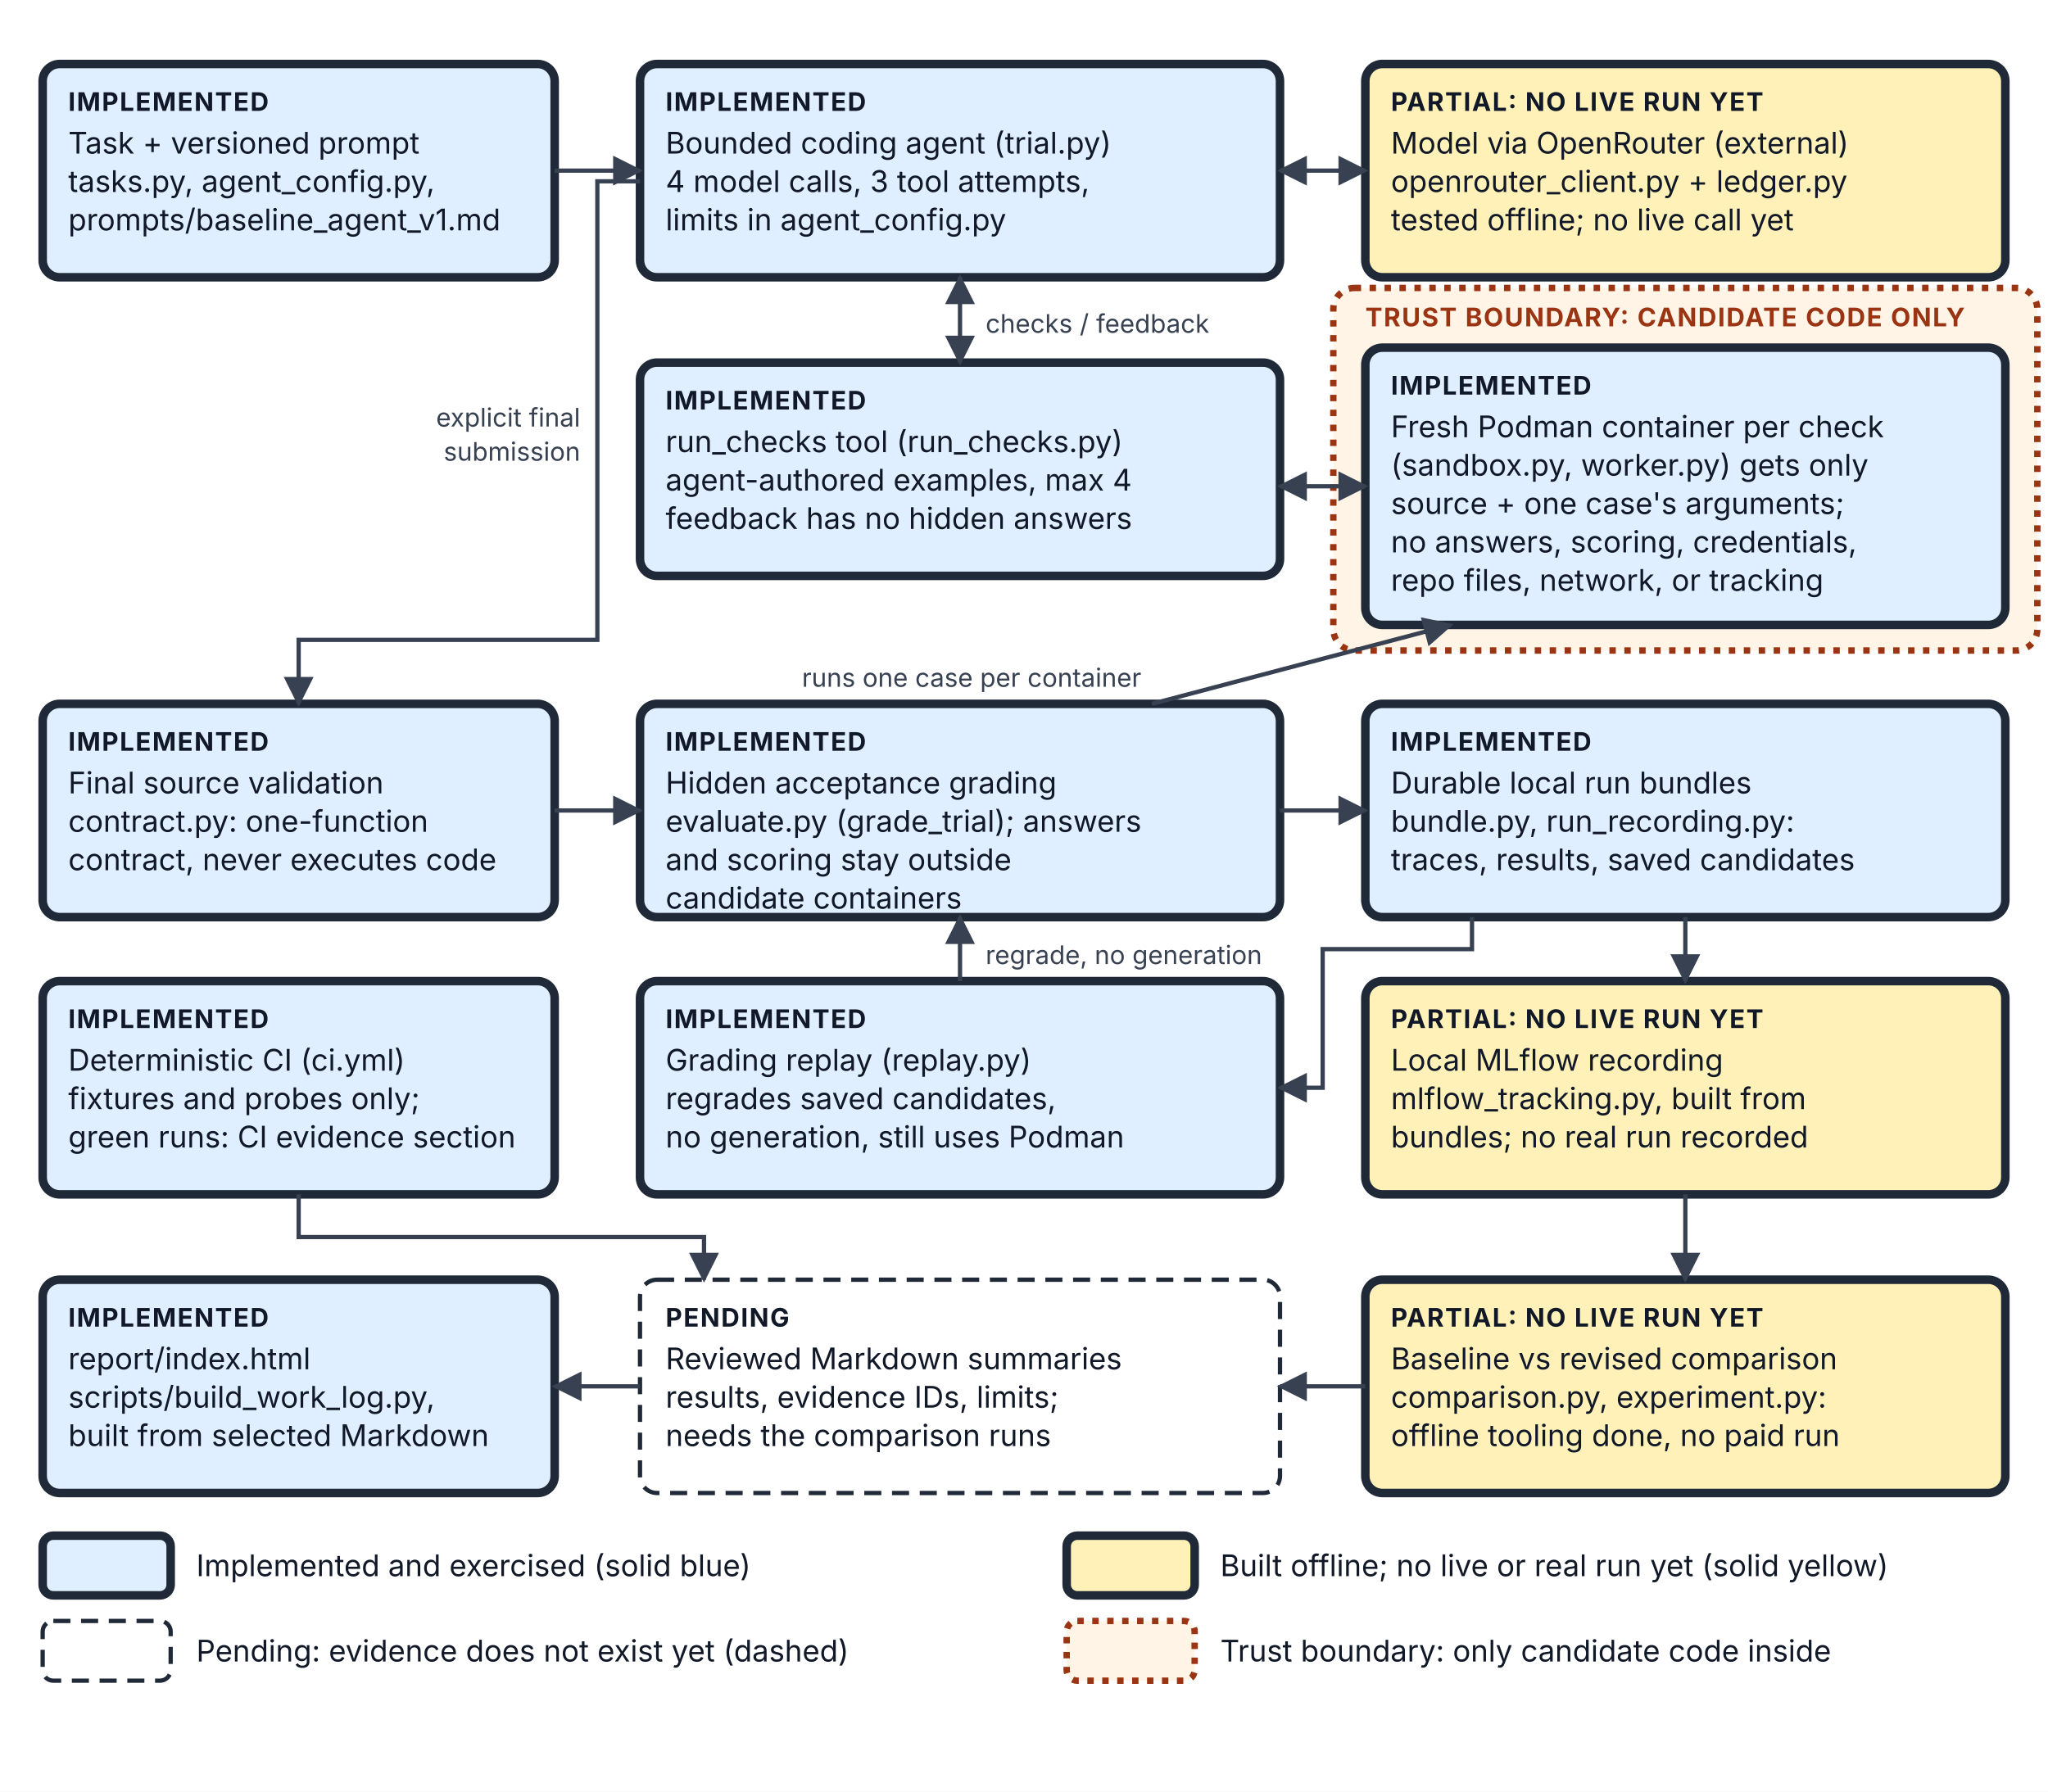
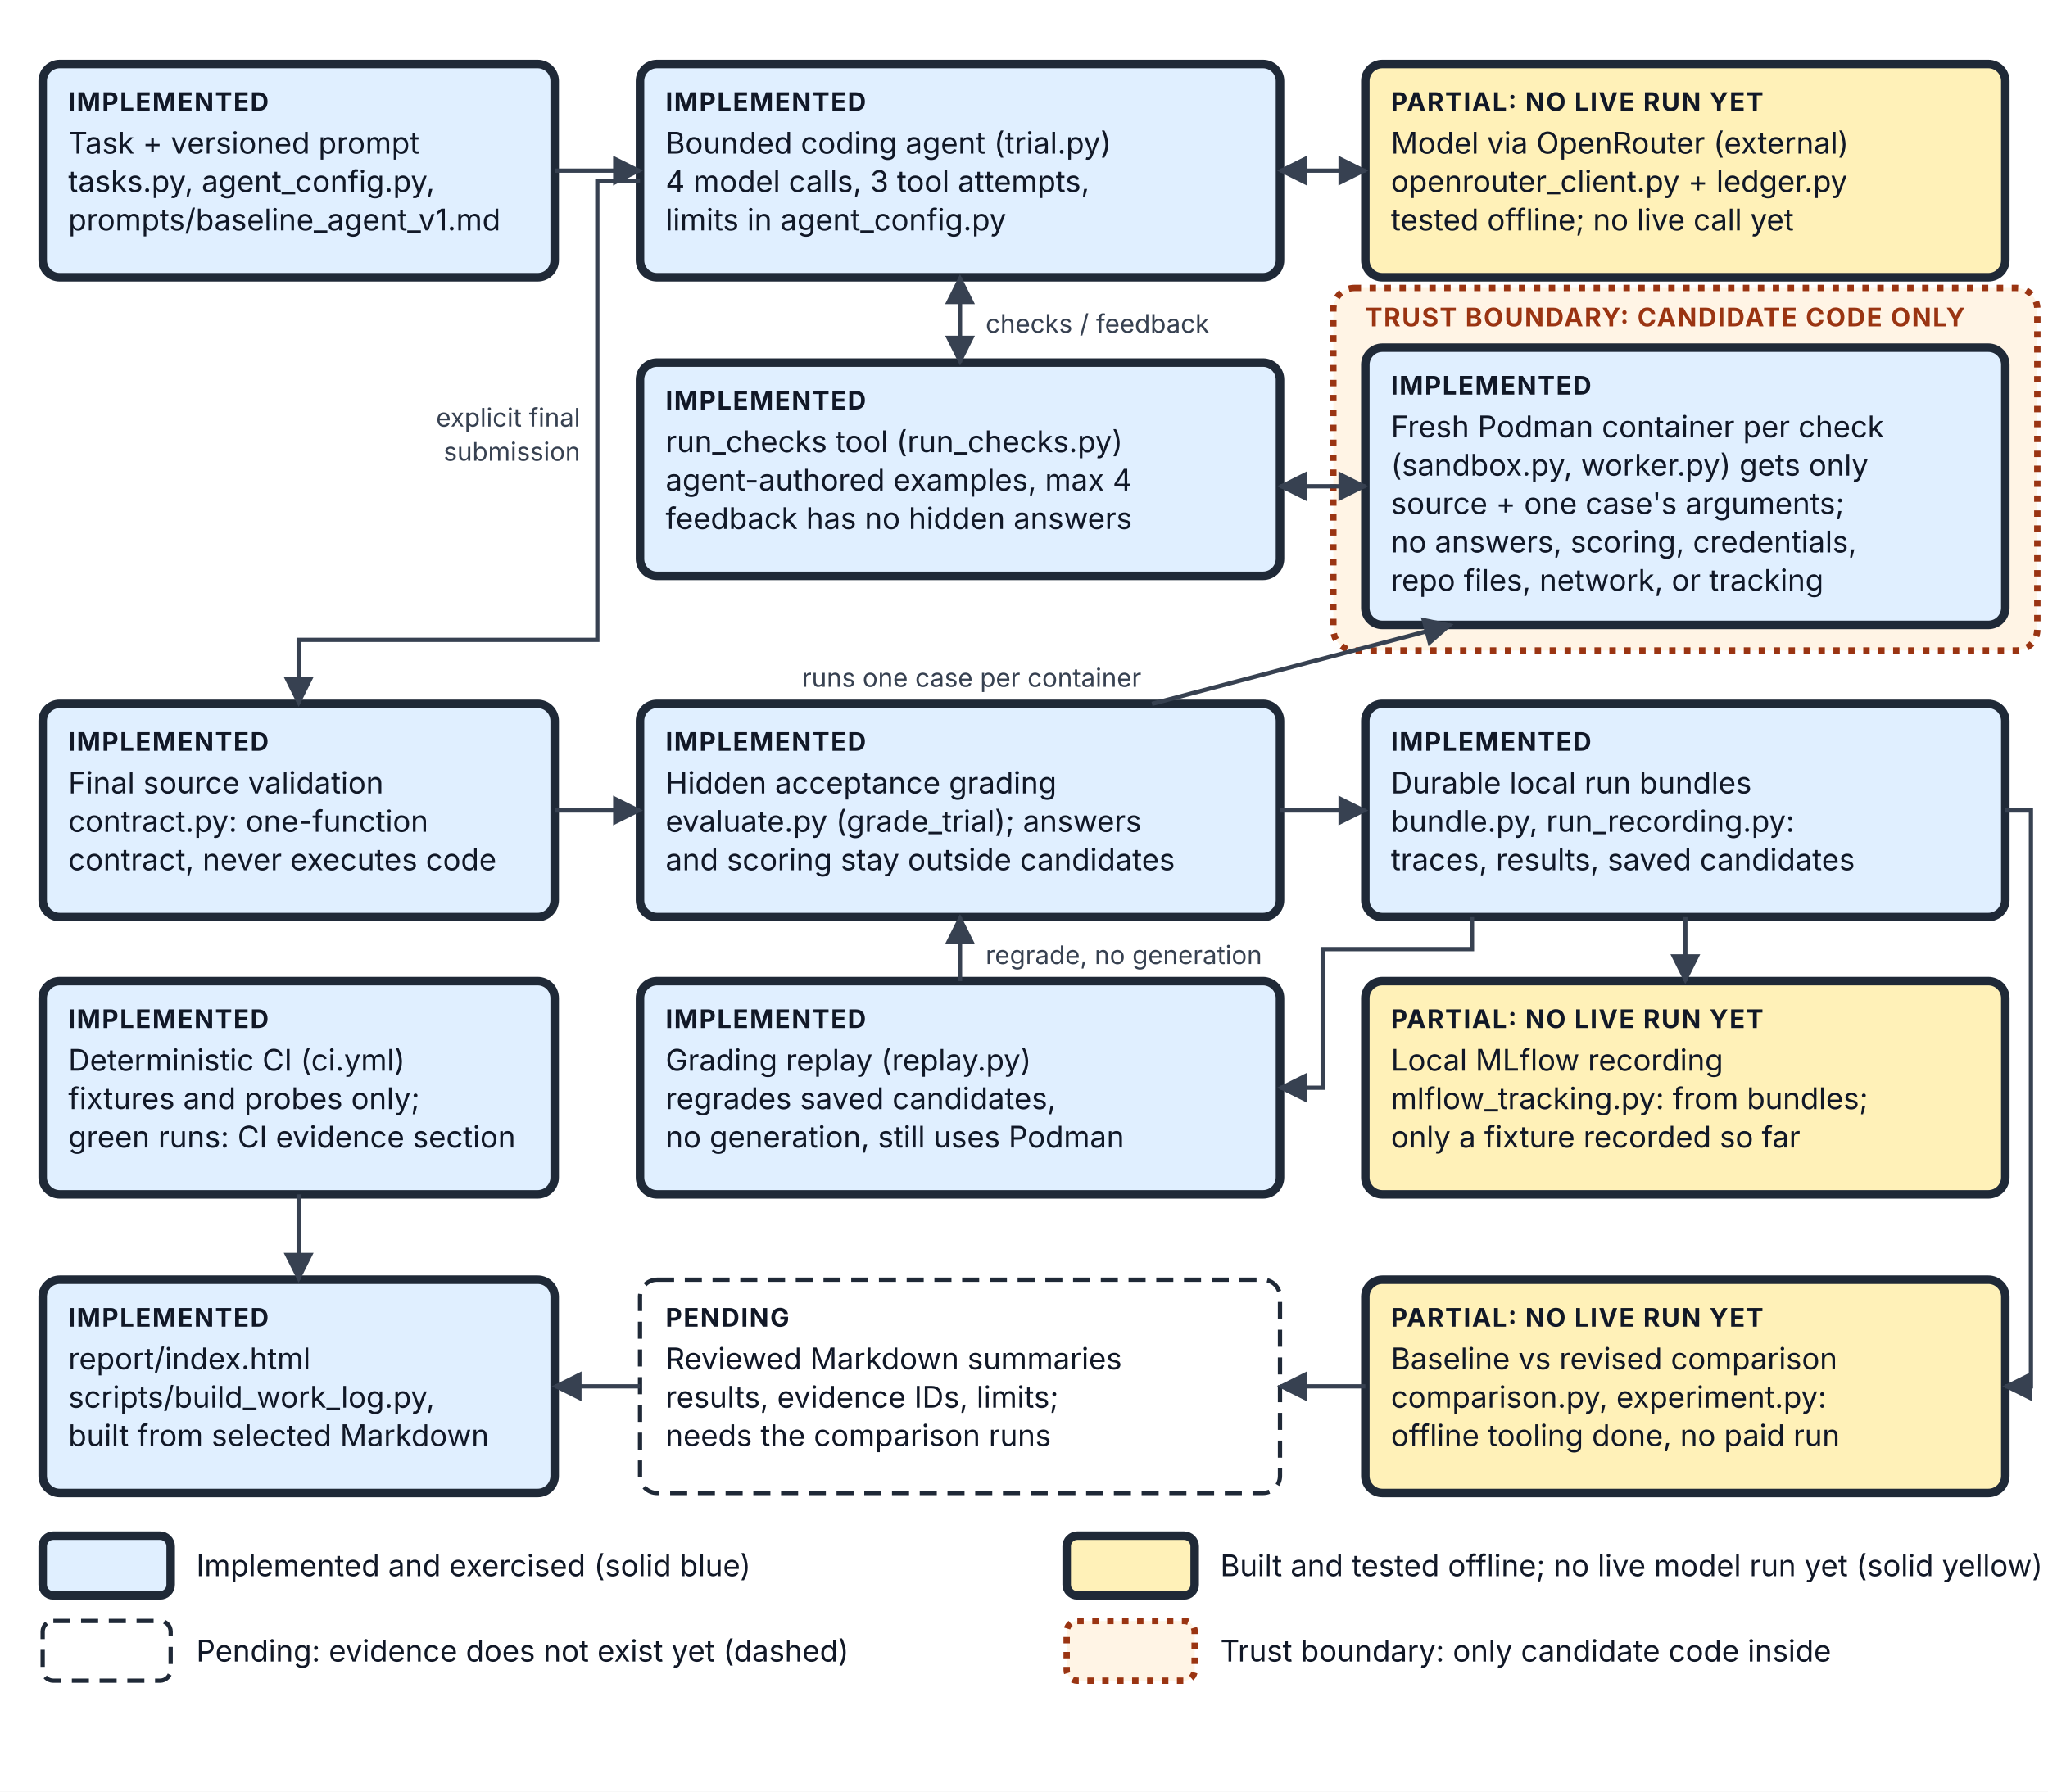
<svg xmlns="http://www.w3.org/2000/svg" viewBox="0 0 960 840" width="960" height="840" role="img" aria-labelledby="arch-title arch-desc">
  <defs>
    <marker id="arrow" viewBox="0 0 10 10" refX="9" refY="5" markerWidth="7" markerHeight="7" orient="auto-start-reverse">
      <path d="M0,0 L10,5 L0,10 z" class="arch-head" />
    </marker>
  </defs>
  <style>
    .arch-bg { fill: #ffffff; }
    text { font-family: system-ui, -apple-system, "Segoe UI", sans-serif; font-size: 14px; fill: #111827; }
    .arch-box rect { stroke: #1f2937; stroke-width: 2; fill: #ffffff; }
    .arch-impl rect { fill: #e0efff; stroke-width: 4; }
    .arch-part rect { fill: #fff1b8; stroke-width: 4; }
    .arch-plan rect { stroke-dasharray: 8 5; }
    .arch-st { font-weight: 700; font-size: 12px; letter-spacing: 0.05em; }
    .arch-bound { fill: #fff4e5; stroke: #9a3412; stroke-width: 3; stroke-dasharray: 3 4; }
    .arch-bt { font-weight: 700; font-size: 12px; letter-spacing: 0.05em; fill: #9a3412; }
    .arch-note { font-size: 12px; fill: #374151; }
    .arch-edge { stroke: #374151; stroke-width: 2; fill: none; }
    .arch-head { fill: #374151; }
  </style>
  <rect class="arch-bg" x="0" y="0" width="960" height="840" />
  <rect class="arch-bound" x="625" y="135" width="330" height="170" rx="10" />
  <text class="arch-bt" x="640" y="153">TRUST BOUNDARY: CANDIDATE CODE ONLY</text>
  <g class="arch-box arch-impl">
    <rect x="20" y="30" width="240" height="100" rx="8" />
    <text x="32" y="52" class="arch-st">IMPLEMENTED</text>
    <text x="32" y="72">Task + versioned prompt</text>
    <text x="32" y="90">tasks.py, agent_config.py,</text>
    <text x="32" y="108">prompts/baseline_agent_v1.md</text>
  </g>
  <g class="arch-box arch-impl">
    <rect x="300" y="30" width="300" height="100" rx="8" />
    <text x="312" y="52" class="arch-st">IMPLEMENTED</text>
    <text x="312" y="72">Bounded coding agent (trial.py)</text>
    <text x="312" y="90">4 model calls, 3 tool attempts,</text>
    <text x="312" y="108">limits in agent_config.py</text>
  </g>
  <g class="arch-box arch-part">
    <rect x="640" y="30" width="300" height="100" rx="8" />
    <text x="652" y="52" class="arch-st">PARTIAL: NO LIVE RUN YET</text>
    <text x="652" y="72">Model via OpenRouter (external)</text>
    <text x="652" y="90">openrouter_client.py + ledger.py</text>
    <text x="652" y="108">tested offline; no live call yet</text>
  </g>
  <path class="arch-edge" d="M260,80 L300,80" marker-end="url(#arrow)" />
  <path class="arch-edge" d="M600,80 L640,80" marker-start="url(#arrow)" marker-end="url(#arrow)" />
  <g class="arch-box arch-impl">
    <rect x="300" y="170" width="300" height="100" rx="8" />
    <text x="312" y="192" class="arch-st">IMPLEMENTED</text>
    <text x="312" y="212">run_checks tool (run_checks.py)</text>
    <text x="312" y="230">agent-authored examples, max 4</text>
    <text x="312" y="248">feedback has no hidden answers</text>
  </g>
  <g class="arch-box arch-impl">
    <rect x="640" y="163" width="300" height="130" rx="8" />
    <text x="652" y="185" class="arch-st">IMPLEMENTED</text>
    <text x="652" y="205">Fresh Podman container per check</text>
    <text x="652" y="223">(sandbox.py, worker.py) gets only</text>
    <text x="652" y="241">source + one case's arguments;</text>
    <text x="652" y="259">no answers, scoring, credentials,</text>
    <text x="652" y="277">repo files, network, or tracking</text>
  </g>
  <path class="arch-edge" d="M450,130 L450,170" marker-start="url(#arrow)" marker-end="url(#arrow)" />
  <text class="arch-note" x="462" y="156">checks / feedback</text>
  <path class="arch-edge" d="M600,228 L640,228" marker-start="url(#arrow)" marker-end="url(#arrow)" />
  <g class="arch-box arch-impl">
    <rect x="20" y="330" width="240" height="100" rx="8" />
    <text x="32" y="352" class="arch-st">IMPLEMENTED</text>
    <text x="32" y="372">Final source validation</text>
    <text x="32" y="390">contract.py: one-function</text>
    <text x="32" y="408">contract, never executes code</text>
  </g>
  <g class="arch-box arch-impl">
    <rect x="300" y="330" width="300" height="100" rx="8" />
    <text x="312" y="352" class="arch-st">IMPLEMENTED</text>
    <text x="312" y="372">Hidden acceptance grading</text>
    <text x="312" y="390">evaluate.py (grade_trial); answers</text>
-     <text x="312" y="408">and scoring stay outside</text>
-     <text x="312" y="426">candidate containers</text>
+     <text x="312" y="408">and scoring stay outside candidates</text>
  </g>
  <g class="arch-box arch-impl">
    <rect x="640" y="330" width="300" height="100" rx="8" />
    <text x="652" y="352" class="arch-st">IMPLEMENTED</text>
    <text x="652" y="372">Durable local run bundles</text>
    <text x="652" y="390">bundle.py, run_recording.py:</text>
    <text x="652" y="408">traces, results, saved candidates</text>
  </g>
  <path class="arch-edge" d="M300,85 L280,85 L280,300 L140,300 L140,330" marker-end="url(#arrow)" />
  <text class="arch-note" x="272" y="200" text-anchor="end">explicit final</text>
  <text class="arch-note" x="272" y="216" text-anchor="end">submission</text>
  <path class="arch-edge" d="M260,380 L300,380" marker-end="url(#arrow)" />
  <path class="arch-edge" d="M600,380 L640,380" marker-end="url(#arrow)" />
  <path class="arch-edge" d="M540,330 L680,293" marker-end="url(#arrow)" />
  <text class="arch-note" x="535" y="322" text-anchor="end">runs one case per container</text>
  <g class="arch-box arch-impl">
    <rect x="20" y="460" width="240" height="100" rx="8" />
    <text x="32" y="482" class="arch-st">IMPLEMENTED</text>
    <text x="32" y="502">Deterministic CI (ci.yml)</text>
    <text x="32" y="520">fixtures and probes only;</text>
    <text x="32" y="538">green runs: CI evidence section</text>
  </g>
  <g class="arch-box arch-impl">
    <rect x="300" y="460" width="300" height="100" rx="8" />
    <text x="312" y="482" class="arch-st">IMPLEMENTED</text>
    <text x="312" y="502">Grading replay (replay.py)</text>
    <text x="312" y="520">regrades saved candidates,</text>
    <text x="312" y="538">no generation, still uses Podman</text>
  </g>
  <g class="arch-box arch-part">
    <rect x="640" y="460" width="300" height="100" rx="8" />
    <text x="652" y="482" class="arch-st">PARTIAL: NO LIVE RUN YET</text>
    <text x="652" y="502">Local MLflow recording</text>
-     <text x="652" y="520">mlflow_tracking.py, built from</text>
-     <text x="652" y="538">bundles; no real run recorded</text>
+     <text x="652" y="520">mlflow_tracking.py: from bundles;</text>
+     <text x="652" y="538">only a fixture recorded so far</text>
  </g>
  <path class="arch-edge" d="M790,430 L790,460" marker-end="url(#arrow)" />
  <path class="arch-edge" d="M690,430 L690,445 L620,445 L620,510 L600,510" marker-end="url(#arrow)" />
  <path class="arch-edge" d="M450,460 L450,430" marker-end="url(#arrow)" />
  <text class="arch-note" x="462" y="452">regrade, no generation</text>
  <g class="arch-box arch-impl">
    <rect x="20" y="600" width="240" height="100" rx="8" />
    <text x="32" y="622" class="arch-st">IMPLEMENTED</text>
    <text x="32" y="642">report/index.html</text>
    <text x="32" y="660">scripts/build_work_log.py,</text>
    <text x="32" y="678">built from selected Markdown</text>
  </g>
  <g class="arch-box arch-plan">
    <rect x="300" y="600" width="300" height="100" rx="8" />
    <text x="312" y="622" class="arch-st">PENDING</text>
    <text x="312" y="642">Reviewed Markdown summaries</text>
    <text x="312" y="660">results, evidence IDs, limits;</text>
    <text x="312" y="678">needs the comparison runs</text>
  </g>
  <g class="arch-box arch-part">
    <rect x="640" y="600" width="300" height="100" rx="8" />
    <text x="652" y="622" class="arch-st">PARTIAL: NO LIVE RUN YET</text>
    <text x="652" y="642">Baseline vs revised comparison</text>
    <text x="652" y="660">comparison.py, experiment.py:</text>
    <text x="652" y="678">offline tooling done, no paid run</text>
  </g>
-   <path class="arch-edge" d="M790,560 L790,600" marker-end="url(#arrow)" />
+   <path class="arch-edge" d="M940,380 L952,380 L952,650 L940,650" marker-end="url(#arrow)" />
  <path class="arch-edge" d="M640,650 L600,650" marker-end="url(#arrow)" />
  <path class="arch-edge" d="M300,650 L260,650" marker-end="url(#arrow)" />
-   <path class="arch-edge" d="M140,560 L140,580 L330,580 L330,600" marker-end="url(#arrow)" />
+   <path class="arch-edge" d="M140,560 L140,600" marker-end="url(#arrow)" />
  <g class="arch-box arch-impl">
    <rect x="20" y="720" width="60" height="28" rx="5" />
  </g>
  <text x="92" y="739">Implemented and exercised (solid blue)</text>
  <g class="arch-box arch-part">
    <rect x="500" y="720" width="60" height="28" rx="5" />
  </g>
-   <text x="572" y="739">Built offline; no live or real run yet (solid yellow)</text>
+   <text x="572" y="739">Built and tested offline; no live model run yet (solid yellow)</text>
  <g class="arch-box arch-plan">
    <rect x="20" y="760" width="60" height="28" rx="5" />
  </g>
  <text x="92" y="779">Pending: evidence does not exist yet (dashed)</text>
  <rect class="arch-bound" x="500" y="760" width="60" height="28" rx="5" />
  <text x="572" y="779">Trust boundary: only candidate code inside</text>
</svg>
